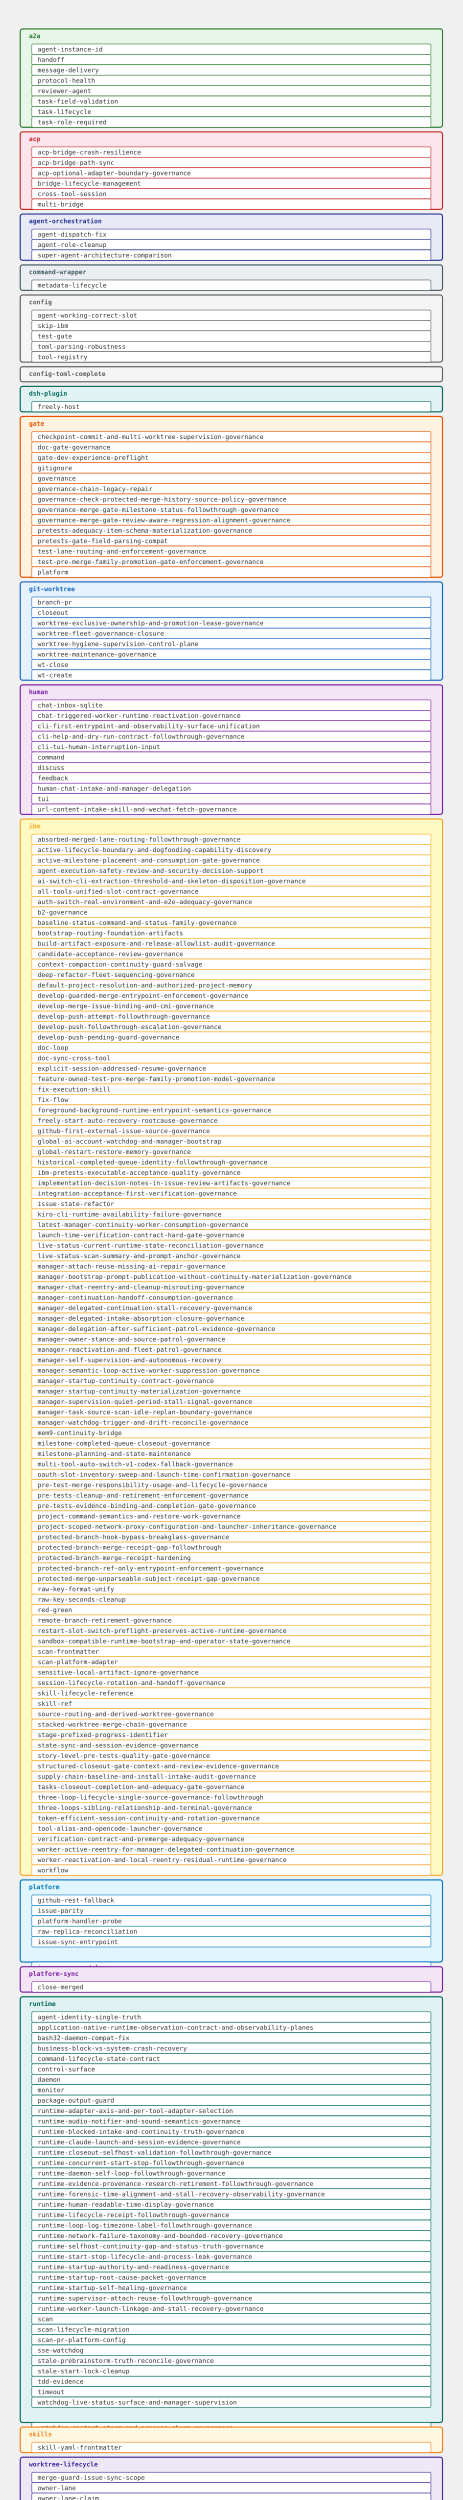
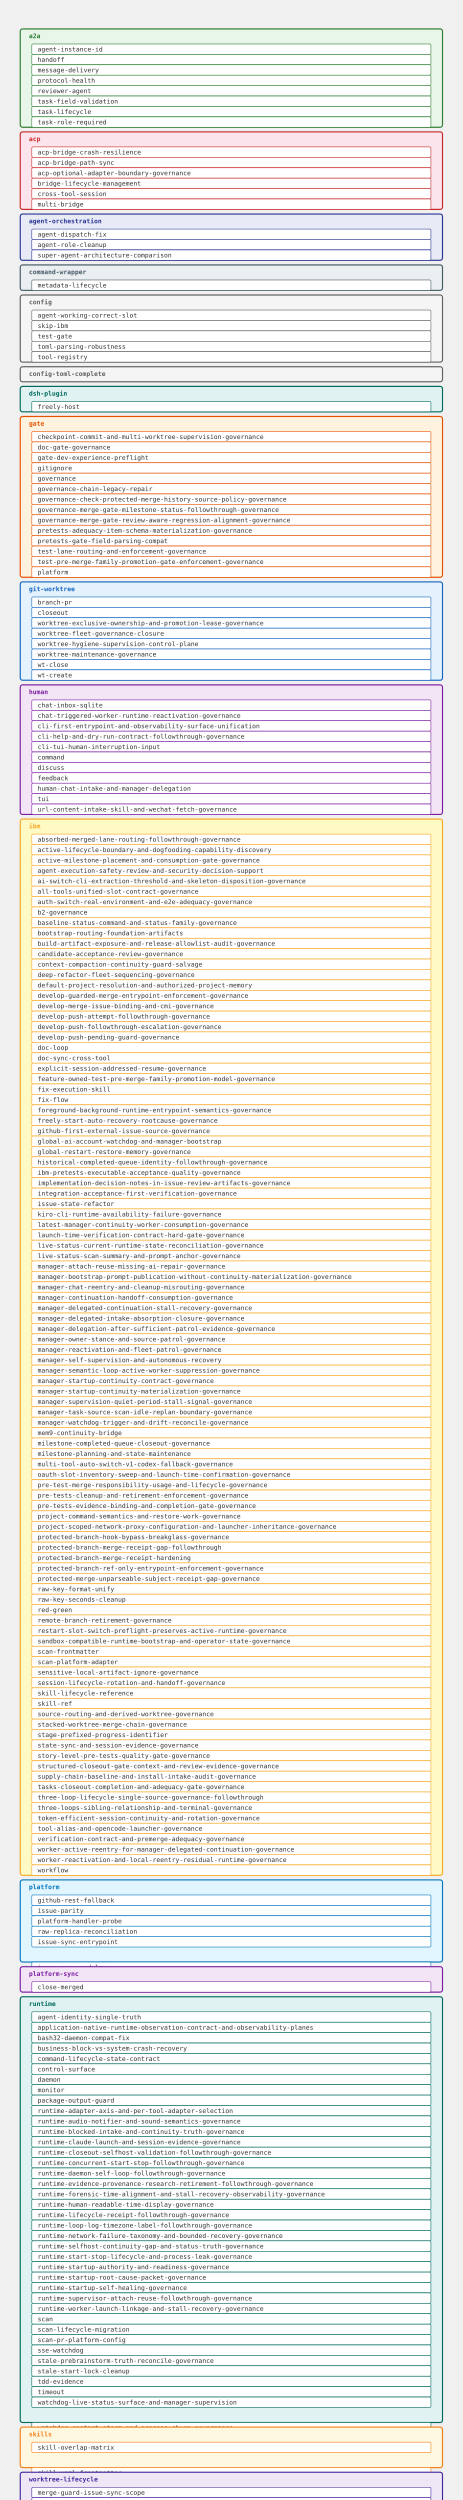
<svg xmlns="http://www.w3.org/2000/svg" viewBox="0 0 800 4322" width="800">
  <style>text { font-family: monospace; font-size: 11px; }</style>
  <rect id="epic-a2a" x="35" y="50" width="730" height="170" fill="#e8f5e9" stroke="#2e7d32" stroke-width="2" rx="4" />
  <text x="50" y="66" font-size="14" font-weight="bold" fill="#2e7d32">a2a</text>
  <rect id="story-agent-instance-id" x="55" y="76" width="690" height="18" fill="#fff" stroke="#2e7d32" stroke-width="1" rx="2" />
  <text x="65" y="89" fill="#333">agent-instance-id</text>
  <rect id="story-handoff" x="55" y="94" width="690" height="18" fill="#fff" stroke="#2e7d32" stroke-width="1" rx="2" />
  <text x="65" y="107" fill="#333">handoff</text>
  <rect id="story-message-delivery" x="55" y="112" width="690" height="18" fill="#fff" stroke="#2e7d32" stroke-width="1" rx="2" />
  <text x="65" y="125" fill="#333">message-delivery</text>
  <rect id="story-protocol-health" x="55" y="130" width="690" height="18" fill="#fff" stroke="#2e7d32" stroke-width="1" rx="2" />
  <text x="65" y="143" fill="#333">protocol-health</text>
  <rect id="story-reviewer-agent" x="55" y="148" width="690" height="18" fill="#fff" stroke="#2e7d32" stroke-width="1" rx="2" />
  <text x="65" y="161" fill="#333">reviewer-agent</text>
  <rect id="story-task-field-validation" x="55" y="166" width="690" height="18" fill="#fff" stroke="#2e7d32" stroke-width="1" rx="2" />
  <text x="65" y="179" fill="#333">task-field-validation</text>
  <rect id="story-task-lifecycle" x="55" y="184" width="690" height="18" fill="#fff" stroke="#2e7d32" stroke-width="1" rx="2" />
  <text x="65" y="197" fill="#333">task-lifecycle</text>
  <rect id="story-task-role-required" x="55" y="202" width="690" height="18" fill="#fff" stroke="#2e7d32" stroke-width="1" rx="2" />
  <text x="65" y="215" fill="#333">task-role-required</text>
  <rect id="epic-acp" x="35" y="228" width="730" height="134" fill="#fce4ec" stroke="#c62828" stroke-width="2" rx="4" />
  <text x="50" y="244" font-size="14" font-weight="bold" fill="#c62828">acp</text>
  <rect id="story-acp-bridge-crash-resilience" x="55" y="254" width="690" height="18" fill="#fff" stroke="#c62828" stroke-width="1" rx="2" />
  <text x="65" y="267" fill="#333">acp-bridge-crash-resilience</text>
  <rect id="story-acp-bridge-path-sync" x="55" y="272" width="690" height="18" fill="#fff" stroke="#c62828" stroke-width="1" rx="2" />
  <text x="65" y="285" fill="#333">acp-bridge-path-sync</text>
  <rect id="story-acp-optional-adapter-boundary-governance" x="55" y="290" width="690" height="18" fill="#fff" stroke="#c62828" stroke-width="1" rx="2" />
  <text x="65" y="303" fill="#333">acp-optional-adapter-boundary-governance</text>
  <rect id="story-bridge-lifecycle-management" x="55" y="308" width="690" height="18" fill="#fff" stroke="#c62828" stroke-width="1" rx="2" />
  <text x="65" y="321" fill="#333">bridge-lifecycle-management</text>
  <rect id="story-cross-tool-session" x="55" y="326" width="690" height="18" fill="#fff" stroke="#c62828" stroke-width="1" rx="2" />
  <text x="65" y="339" fill="#333">cross-tool-session</text>
  <rect id="story-multi-bridge" x="55" y="344" width="690" height="18" fill="#fff" stroke="#c62828" stroke-width="1" rx="2" />
  <text x="65" y="357" fill="#333">multi-bridge</text>
  <rect id="epic-agent-orchestration" x="35" y="370" width="730" height="80" fill="#e8eaf6" stroke="#283593" stroke-width="2" rx="4" />
  <text x="50" y="386" font-size="14" font-weight="bold" fill="#283593">agent-orchestration</text>
  <rect id="story-agent-dispatch-fix" x="55" y="396" width="690" height="18" fill="#fff" stroke="#283593" stroke-width="1" rx="2" />
  <text x="65" y="409" fill="#333">agent-dispatch-fix</text>
  <rect id="story-agent-role-cleanup" x="55" y="414" width="690" height="18" fill="#fff" stroke="#283593" stroke-width="1" rx="2" />
  <text x="65" y="427" fill="#333">agent-role-cleanup</text>
  <rect id="story-super-agent-architecture-comparison" x="55" y="432" width="690" height="18" fill="#fff" stroke="#283593" stroke-width="1" rx="2" />
  <text x="65" y="445" fill="#333">super-agent-architecture-comparison</text>
  <rect id="epic-command-wrapper" x="35" y="458" width="730" height="44" fill="#eceff1" stroke="#455a64" stroke-width="2" rx="4" />
  <text x="50" y="474" font-size="14" font-weight="bold" fill="#455a64">command-wrapper</text>
  <rect id="story-metadata-lifecycle" x="55" y="484" width="690" height="18" fill="#fff" stroke="#455a64" stroke-width="1" rx="2" />
  <text x="65" y="497" fill="#333">metadata-lifecycle</text>
  <rect id="epic-config" x="35" y="510" width="730" height="116" fill="#f5f5f5" stroke="#616161" stroke-width="2" rx="4" />
  <text x="50" y="526" font-size="14" font-weight="bold" fill="#616161">config</text>
  <rect id="story-agent-working-correct-slot" x="55" y="536" width="690" height="18" fill="#fff" stroke="#616161" stroke-width="1" rx="2" />
  <text x="65" y="549" fill="#333">agent-working-correct-slot</text>
  <rect id="story-skip-ibm" x="55" y="554" width="690" height="18" fill="#fff" stroke="#616161" stroke-width="1" rx="2" />
  <text x="65" y="567" fill="#333">skip-ibm</text>
  <rect id="story-test-gate" x="55" y="572" width="690" height="18" fill="#fff" stroke="#616161" stroke-width="1" rx="2" />
  <text x="65" y="585" fill="#333">test-gate</text>
  <rect id="story-toml-parsing-robustness" x="55" y="590" width="690" height="18" fill="#fff" stroke="#616161" stroke-width="1" rx="2" />
  <text x="65" y="603" fill="#333">toml-parsing-robustness</text>
  <rect id="story-tool-registry" x="55" y="608" width="690" height="18" fill="#fff" stroke="#616161" stroke-width="1" rx="2" />
  <text x="65" y="621" fill="#333">tool-registry</text>
  <rect id="epic-config-toml-complete" x="35" y="634" width="730" height="26" fill="#f5f5f5" stroke="#616161" stroke-width="2" rx="4" />
  <text x="50" y="650" font-size="14" font-weight="bold" fill="#616161">config-toml-complete</text>
  <rect id="epic-dsh-plugin" x="35" y="668" width="730" height="44" fill="#e0f2f1" stroke="#00695c" stroke-width="2" rx="4" />
  <text x="50" y="684" font-size="14" font-weight="bold" fill="#00695c">dsh-plugin</text>
  <rect id="story-freely-host" x="55" y="694" width="690" height="18" fill="#fff" stroke="#00695c" stroke-width="1" rx="2" />
  <text x="65" y="707" fill="#333">freely-host</text>
  <rect id="epic-gate" x="35" y="720" width="730" height="278" fill="#fff3e0" stroke="#e65100" stroke-width="2" rx="4" />
  <text x="50" y="736" font-size="14" font-weight="bold" fill="#e65100">gate</text>
  <rect id="story-checkpoint-commit-and-multi-worktree-supervision-governance" x="55" y="746" width="690" height="18" fill="#fff" stroke="#e65100" stroke-width="1" rx="2" />
  <text x="65" y="759" fill="#333">checkpoint-commit-and-multi-worktree-supervision-governance</text>
  <rect id="story-doc-gate-governance" x="55" y="764" width="690" height="18" fill="#fff" stroke="#e65100" stroke-width="1" rx="2" />
  <text x="65" y="777" fill="#333">doc-gate-governance</text>
  <rect id="story-gate-dev-experience-preflight" x="55" y="782" width="690" height="18" fill="#fff" stroke="#e65100" stroke-width="1" rx="2" />
  <text x="65" y="795" fill="#333">gate-dev-experience-preflight</text>
  <rect id="story-gitignore" x="55" y="800" width="690" height="18" fill="#fff" stroke="#e65100" stroke-width="1" rx="2" />
  <text x="65" y="813" fill="#333">gitignore</text>
  <rect id="story-governance" x="55" y="818" width="690" height="18" fill="#fff" stroke="#e65100" stroke-width="1" rx="2" />
  <text x="65" y="831" fill="#333">governance</text>
  <rect id="story-governance-chain-legacy-repair" x="55" y="836" width="690" height="18" fill="#fff" stroke="#e65100" stroke-width="1" rx="2" />
  <text x="65" y="849" fill="#333">governance-chain-legacy-repair</text>
  <rect id="story-governance-check-protected-merge-history-source-policy-governance" x="55" y="854" width="690" height="18" fill="#fff" stroke="#e65100" stroke-width="1" rx="2" />
  <text x="65" y="867" fill="#333">governance-check-protected-merge-history-source-policy-governance</text>
  <rect id="story-governance-merge-gate-milestone-status-followthrough-governance" x="55" y="872" width="690" height="18" fill="#fff" stroke="#e65100" stroke-width="1" rx="2" />
  <text x="65" y="885" fill="#333">governance-merge-gate-milestone-status-followthrough-governance</text>
  <rect id="story-governance-merge-gate-review-aware-regression-alignment-governance" x="55" y="890" width="690" height="18" fill="#fff" stroke="#e65100" stroke-width="1" rx="2" />
  <text x="65" y="903" fill="#333">governance-merge-gate-review-aware-regression-alignment-governance</text>
  <rect id="story-pretests-adequacy-item-schema-materialization-governance" x="55" y="908" width="690" height="18" fill="#fff" stroke="#e65100" stroke-width="1" rx="2" />
  <text x="65" y="921" fill="#333">pretests-adequacy-item-schema-materialization-governance</text>
  <rect id="story-pretests-gate-field-parsing-compat" x="55" y="926" width="690" height="18" fill="#fff" stroke="#e65100" stroke-width="1" rx="2" />
  <text x="65" y="939" fill="#333">pretests-gate-field-parsing-compat</text>
  <rect id="story-test-lane-routing-and-enforcement-governance" x="55" y="944" width="690" height="18" fill="#fff" stroke="#e65100" stroke-width="1" rx="2" />
  <text x="65" y="957" fill="#333">test-lane-routing-and-enforcement-governance</text>
  <rect id="story-test-pre-merge-family-promotion-gate-enforcement-governance" x="55" y="962" width="690" height="18" fill="#fff" stroke="#e65100" stroke-width="1" rx="2" />
  <text x="65" y="975" fill="#333">test-pre-merge-family-promotion-gate-enforcement-governance</text>
  <rect id="story-platform" x="55" y="980" width="690" height="18" fill="#fff" stroke="#e65100" stroke-width="1" rx="2" />
  <text x="65" y="993" fill="#333">platform</text>
  <rect id="epic-git-worktree" x="35" y="1006" width="730" height="170" fill="#e3f2fd" stroke="#1565c0" stroke-width="2" rx="4" />
  <text x="50" y="1022" font-size="14" font-weight="bold" fill="#1565c0">git-worktree</text>
  <rect id="story-branch-pr" x="55" y="1032" width="690" height="18" fill="#fff" stroke="#1565c0" stroke-width="1" rx="2" />
  <text x="65" y="1045" fill="#333">branch-pr</text>
  <rect id="story-closeout" x="55" y="1050" width="690" height="18" fill="#fff" stroke="#1565c0" stroke-width="1" rx="2" />
  <text x="65" y="1063" fill="#333">closeout</text>
  <rect id="story-worktree-exclusive-ownership-and-promotion-lease-governance" x="55" y="1068" width="690" height="18" fill="#fff" stroke="#1565c0" stroke-width="1" rx="2" />
  <text x="65" y="1081" fill="#333">worktree-exclusive-ownership-and-promotion-lease-governance</text>
  <rect id="story-worktree-fleet-governance-closure" x="55" y="1086" width="690" height="18" fill="#fff" stroke="#1565c0" stroke-width="1" rx="2" />
  <text x="65" y="1099" fill="#333">worktree-fleet-governance-closure</text>
  <rect id="story-worktree-hygiene-supervision-control-plane" x="55" y="1104" width="690" height="18" fill="#fff" stroke="#1565c0" stroke-width="1" rx="2" />
  <text x="65" y="1117" fill="#333">worktree-hygiene-supervision-control-plane</text>
  <rect id="story-worktree-maintenance-governance" x="55" y="1122" width="690" height="18" fill="#fff" stroke="#1565c0" stroke-width="1" rx="2" />
  <text x="65" y="1135" fill="#333">worktree-maintenance-governance</text>
  <rect id="story-wt-close" x="55" y="1140" width="690" height="18" fill="#fff" stroke="#1565c0" stroke-width="1" rx="2" />
  <text x="65" y="1153" fill="#333">wt-close</text>
  <rect id="story-wt-create" x="55" y="1158" width="690" height="18" fill="#fff" stroke="#1565c0" stroke-width="1" rx="2" />
  <text x="65" y="1171" fill="#333">wt-create</text>
  <rect id="epic-human" x="35" y="1184" width="730" height="224" fill="#f3e5f5" stroke="#7b1fa2" stroke-width="2" rx="4" />
  <text x="50" y="1200" font-size="14" font-weight="bold" fill="#7b1fa2">human</text>
  <rect id="story-chat-inbox-sqlite" x="55" y="1210" width="690" height="18" fill="#fff" stroke="#7b1fa2" stroke-width="1" rx="2" />
  <text x="65" y="1223" fill="#333">chat-inbox-sqlite</text>
  <rect id="story-chat-triggered-worker-runtime-reactivation-governance" x="55" y="1228" width="690" height="18" fill="#fff" stroke="#7b1fa2" stroke-width="1" rx="2" />
  <text x="65" y="1241" fill="#333">chat-triggered-worker-runtime-reactivation-governance</text>
  <rect id="story-cli-first-entrypoint-and-observability-surface-unification" x="55" y="1246" width="690" height="18" fill="#fff" stroke="#7b1fa2" stroke-width="1" rx="2" />
  <text x="65" y="1259" fill="#333">cli-first-entrypoint-and-observability-surface-unification</text>
  <rect id="story-cli-help-and-dry-run-contract-followthrough-governance" x="55" y="1264" width="690" height="18" fill="#fff" stroke="#7b1fa2" stroke-width="1" rx="2" />
  <text x="65" y="1277" fill="#333">cli-help-and-dry-run-contract-followthrough-governance</text>
  <rect id="story-cli-tui-human-interruption-input" x="55" y="1282" width="690" height="18" fill="#fff" stroke="#7b1fa2" stroke-width="1" rx="2" />
  <text x="65" y="1295" fill="#333">cli-tui-human-interruption-input</text>
  <rect id="story-command" x="55" y="1300" width="690" height="18" fill="#fff" stroke="#7b1fa2" stroke-width="1" rx="2" />
  <text x="65" y="1313" fill="#333">command</text>
  <rect id="story-discuss" x="55" y="1318" width="690" height="18" fill="#fff" stroke="#7b1fa2" stroke-width="1" rx="2" />
  <text x="65" y="1331" fill="#333">discuss</text>
  <rect id="story-feedback" x="55" y="1336" width="690" height="18" fill="#fff" stroke="#7b1fa2" stroke-width="1" rx="2" />
  <text x="65" y="1349" fill="#333">feedback</text>
  <rect id="story-human-chat-intake-and-manager-delegation" x="55" y="1354" width="690" height="18" fill="#fff" stroke="#7b1fa2" stroke-width="1" rx="2" />
  <text x="65" y="1367" fill="#333">human-chat-intake-and-manager-delegation</text>
  <rect id="story-tui" x="55" y="1372" width="690" height="18" fill="#fff" stroke="#7b1fa2" stroke-width="1" rx="2" />
  <text x="65" y="1385" fill="#333">tui</text>
  <rect id="story-url-content-intake-skill-and-wechat-fetch-governance" x="55" y="1390" width="690" height="18" fill="#fff" stroke="#7b1fa2" stroke-width="1" rx="2" />
  <text x="65" y="1403" fill="#333">url-content-intake-skill-and-wechat-fetch-governance</text>
  <rect id="epic-ibm" x="35" y="1416" width="730" height="1826" fill="#fff9c4" stroke="#f9a825" stroke-width="2" rx="4" />
  <text x="50" y="1432" font-size="14" font-weight="bold" fill="#f9a825">ibm</text>
  <rect id="story-absorbed-merged-lane-routing-followthrough-governance" x="55" y="1442" width="690" height="18" fill="#fff" stroke="#f9a825" stroke-width="1" rx="2" />
  <text x="65" y="1455" fill="#333">absorbed-merged-lane-routing-followthrough-governance</text>
  <rect id="story-active-lifecycle-boundary-and-dogfooding-capability-discovery" x="55" y="1460" width="690" height="18" fill="#fff" stroke="#f9a825" stroke-width="1" rx="2" />
  <text x="65" y="1473" fill="#333">active-lifecycle-boundary-and-dogfooding-capability-discovery</text>
  <rect id="story-active-milestone-placement-and-consumption-gate-governance" x="55" y="1478" width="690" height="18" fill="#fff" stroke="#f9a825" stroke-width="1" rx="2" />
  <text x="65" y="1491" fill="#333">active-milestone-placement-and-consumption-gate-governance</text>
  <rect id="story-agent-execution-safety-review-and-security-decision-support" x="55" y="1496" width="690" height="18" fill="#fff" stroke="#f9a825" stroke-width="1" rx="2" />
  <text x="65" y="1509" fill="#333">agent-execution-safety-review-and-security-decision-support</text>
  <rect id="story-ai-switch-cli-extraction-threshold-and-skeleton-disposition-governance" x="55" y="1514" width="690" height="18" fill="#fff" stroke="#f9a825" stroke-width="1" rx="2" />
  <text x="65" y="1527" fill="#333">ai-switch-cli-extraction-threshold-and-skeleton-disposition-governance</text>
  <rect id="story-all-tools-unified-slot-contract-governance" x="55" y="1532" width="690" height="18" fill="#fff" stroke="#f9a825" stroke-width="1" rx="2" />
  <text x="65" y="1545" fill="#333">all-tools-unified-slot-contract-governance</text>
  <rect id="story-auth-switch-real-environment-and-e2e-adequacy-governance" x="55" y="1550" width="690" height="18" fill="#fff" stroke="#f9a825" stroke-width="1" rx="2" />
  <text x="65" y="1563" fill="#333">auth-switch-real-environment-and-e2e-adequacy-governance</text>
  <rect id="story-b2-governance" x="55" y="1568" width="690" height="18" fill="#fff" stroke="#f9a825" stroke-width="1" rx="2" />
  <text x="65" y="1581" fill="#333">b2-governance</text>
  <rect id="story-baseline-status-command-and-status-family-governance" x="55" y="1586" width="690" height="18" fill="#fff" stroke="#f9a825" stroke-width="1" rx="2" />
  <text x="65" y="1599" fill="#333">baseline-status-command-and-status-family-governance</text>
  <rect id="story-bootstrap-routing-foundation-artifacts" x="55" y="1604" width="690" height="18" fill="#fff" stroke="#f9a825" stroke-width="1" rx="2" />
  <text x="65" y="1617" fill="#333">bootstrap-routing-foundation-artifacts</text>
  <rect id="story-build-artifact-exposure-and-release-allowlist-audit-governance" x="55" y="1622" width="690" height="18" fill="#fff" stroke="#f9a825" stroke-width="1" rx="2" />
  <text x="65" y="1635" fill="#333">build-artifact-exposure-and-release-allowlist-audit-governance</text>
  <rect id="story-candidate-acceptance-review-governance" x="55" y="1640" width="690" height="18" fill="#fff" stroke="#f9a825" stroke-width="1" rx="2" />
  <text x="65" y="1653" fill="#333">candidate-acceptance-review-governance</text>
  <rect id="story-context-compaction-continuity-guard-salvage" x="55" y="1658" width="690" height="18" fill="#fff" stroke="#f9a825" stroke-width="1" rx="2" />
  <text x="65" y="1671" fill="#333">context-compaction-continuity-guard-salvage</text>
  <rect id="story-deep-refactor-fleet-sequencing-governance" x="55" y="1676" width="690" height="18" fill="#fff" stroke="#f9a825" stroke-width="1" rx="2" />
  <text x="65" y="1689" fill="#333">deep-refactor-fleet-sequencing-governance</text>
  <rect id="story-default-project-resolution-and-authorized-project-memory" x="55" y="1694" width="690" height="18" fill="#fff" stroke="#f9a825" stroke-width="1" rx="2" />
  <text x="65" y="1707" fill="#333">default-project-resolution-and-authorized-project-memory</text>
  <rect id="story-develop-guarded-merge-entrypoint-enforcement-governance" x="55" y="1712" width="690" height="18" fill="#fff" stroke="#f9a825" stroke-width="1" rx="2" />
  <text x="65" y="1725" fill="#333">develop-guarded-merge-entrypoint-enforcement-governance</text>
  <rect id="story-develop-merge-issue-binding-and-cmi-governance" x="55" y="1730" width="690" height="18" fill="#fff" stroke="#f9a825" stroke-width="1" rx="2" />
  <text x="65" y="1743" fill="#333">develop-merge-issue-binding-and-cmi-governance</text>
  <rect id="story-develop-push-attempt-followthrough-governance" x="55" y="1748" width="690" height="18" fill="#fff" stroke="#f9a825" stroke-width="1" rx="2" />
  <text x="65" y="1761" fill="#333">develop-push-attempt-followthrough-governance</text>
  <rect id="story-develop-push-followthrough-escalation-governance" x="55" y="1766" width="690" height="18" fill="#fff" stroke="#f9a825" stroke-width="1" rx="2" />
  <text x="65" y="1779" fill="#333">develop-push-followthrough-escalation-governance</text>
  <rect id="story-develop-push-pending-guard-governance" x="55" y="1784" width="690" height="18" fill="#fff" stroke="#f9a825" stroke-width="1" rx="2" />
  <text x="65" y="1797" fill="#333">develop-push-pending-guard-governance</text>
  <rect id="story-doc-loop" x="55" y="1802" width="690" height="18" fill="#fff" stroke="#f9a825" stroke-width="1" rx="2" />
  <text x="65" y="1815" fill="#333">doc-loop</text>
  <rect id="story-doc-sync-cross-tool" x="55" y="1820" width="690" height="18" fill="#fff" stroke="#f9a825" stroke-width="1" rx="2" />
  <text x="65" y="1833" fill="#333">doc-sync-cross-tool</text>
  <rect id="story-explicit-session-addressed-resume-governance" x="55" y="1838" width="690" height="18" fill="#fff" stroke="#f9a825" stroke-width="1" rx="2" />
  <text x="65" y="1851" fill="#333">explicit-session-addressed-resume-governance</text>
  <rect id="story-feature-owned-test-pre-merge-family-promotion-model-governance" x="55" y="1856" width="690" height="18" fill="#fff" stroke="#f9a825" stroke-width="1" rx="2" />
  <text x="65" y="1869" fill="#333">feature-owned-test-pre-merge-family-promotion-model-governance</text>
  <rect id="story-fix-execution-skill" x="55" y="1874" width="690" height="18" fill="#fff" stroke="#f9a825" stroke-width="1" rx="2" />
  <text x="65" y="1887" fill="#333">fix-execution-skill</text>
  <rect id="story-fix-flow" x="55" y="1892" width="690" height="18" fill="#fff" stroke="#f9a825" stroke-width="1" rx="2" />
  <text x="65" y="1905" fill="#333">fix-flow</text>
  <rect id="story-foreground-background-runtime-entrypoint-semantics-governance" x="55" y="1910" width="690" height="18" fill="#fff" stroke="#f9a825" stroke-width="1" rx="2" />
  <text x="65" y="1923" fill="#333">foreground-background-runtime-entrypoint-semantics-governance</text>
  <rect id="story-freely-start-auto-recovery-rootcause-governance" x="55" y="1928" width="690" height="18" fill="#fff" stroke="#f9a825" stroke-width="1" rx="2" />
  <text x="65" y="1941" fill="#333">freely-start-auto-recovery-rootcause-governance</text>
  <rect id="story-github-first-external-issue-source-governance" x="55" y="1946" width="690" height="18" fill="#fff" stroke="#f9a825" stroke-width="1" rx="2" />
  <text x="65" y="1959" fill="#333">github-first-external-issue-source-governance</text>
  <rect id="story-global-ai-account-watchdog-and-manager-bootstrap" x="55" y="1964" width="690" height="18" fill="#fff" stroke="#f9a825" stroke-width="1" rx="2" />
  <text x="65" y="1977" fill="#333">global-ai-account-watchdog-and-manager-bootstrap</text>
  <rect id="story-global-restart-restore-memory-governance" x="55" y="1982" width="690" height="18" fill="#fff" stroke="#f9a825" stroke-width="1" rx="2" />
  <text x="65" y="1995" fill="#333">global-restart-restore-memory-governance</text>
  <rect id="story-historical-completed-queue-identity-followthrough-governance" x="55" y="2000" width="690" height="18" fill="#fff" stroke="#f9a825" stroke-width="1" rx="2" />
  <text x="65" y="2013" fill="#333">historical-completed-queue-identity-followthrough-governance</text>
  <rect id="story-ibm-pretests-executable-acceptance-quality-governance" x="55" y="2018" width="690" height="18" fill="#fff" stroke="#f9a825" stroke-width="1" rx="2" />
  <text x="65" y="2031" fill="#333">ibm-pretests-executable-acceptance-quality-governance</text>
  <rect id="story-implementation-decision-notes-in-issue-review-artifacts-governance" x="55" y="2036" width="690" height="18" fill="#fff" stroke="#f9a825" stroke-width="1" rx="2" />
  <text x="65" y="2049" fill="#333">implementation-decision-notes-in-issue-review-artifacts-governance</text>
  <rect id="story-integration-acceptance-first-verification-governance" x="55" y="2054" width="690" height="18" fill="#fff" stroke="#f9a825" stroke-width="1" rx="2" />
  <text x="65" y="2067" fill="#333">integration-acceptance-first-verification-governance</text>
  <rect id="story-issue-state-refactor" x="55" y="2072" width="690" height="18" fill="#fff" stroke="#f9a825" stroke-width="1" rx="2" />
  <text x="65" y="2085" fill="#333">issue-state-refactor</text>
  <rect id="story-kiro-cli-runtime-availability-failure-governance" x="55" y="2090" width="690" height="18" fill="#fff" stroke="#f9a825" stroke-width="1" rx="2" />
  <text x="65" y="2103" fill="#333">kiro-cli-runtime-availability-failure-governance</text>
  <rect id="story-latest-manager-continuity-worker-consumption-governance" x="55" y="2108" width="690" height="18" fill="#fff" stroke="#f9a825" stroke-width="1" rx="2" />
  <text x="65" y="2121" fill="#333">latest-manager-continuity-worker-consumption-governance</text>
  <rect id="story-launch-time-verification-contract-hard-gate-governance" x="55" y="2126" width="690" height="18" fill="#fff" stroke="#f9a825" stroke-width="1" rx="2" />
  <text x="65" y="2139" fill="#333">launch-time-verification-contract-hard-gate-governance</text>
  <rect id="story-live-status-current-runtime-state-reconciliation-governance" x="55" y="2144" width="690" height="18" fill="#fff" stroke="#f9a825" stroke-width="1" rx="2" />
  <text x="65" y="2157" fill="#333">live-status-current-runtime-state-reconciliation-governance</text>
  <rect id="story-live-status-scan-summary-and-prompt-anchor-governance" x="55" y="2162" width="690" height="18" fill="#fff" stroke="#f9a825" stroke-width="1" rx="2" />
  <text x="65" y="2175" fill="#333">live-status-scan-summary-and-prompt-anchor-governance</text>
  <rect id="story-manager-attach-reuse-missing-ai-repair-governance" x="55" y="2180" width="690" height="18" fill="#fff" stroke="#f9a825" stroke-width="1" rx="2" />
  <text x="65" y="2193" fill="#333">manager-attach-reuse-missing-ai-repair-governance</text>
  <rect id="story-manager-bootstrap-prompt-publication-without-continuity-materialization-governance" x="55" y="2198" width="690" height="18" fill="#fff" stroke="#f9a825" stroke-width="1" rx="2" />
  <text x="65" y="2211" fill="#333">manager-bootstrap-prompt-publication-without-continuity-materialization-governance</text>
  <rect id="story-manager-chat-reentry-and-cleanup-misrouting-governance" x="55" y="2216" width="690" height="18" fill="#fff" stroke="#f9a825" stroke-width="1" rx="2" />
  <text x="65" y="2229" fill="#333">manager-chat-reentry-and-cleanup-misrouting-governance</text>
  <rect id="story-manager-continuation-handoff-consumption-governance" x="55" y="2234" width="690" height="18" fill="#fff" stroke="#f9a825" stroke-width="1" rx="2" />
  <text x="65" y="2247" fill="#333">manager-continuation-handoff-consumption-governance</text>
  <rect id="story-manager-delegated-continuation-stall-recovery-governance" x="55" y="2252" width="690" height="18" fill="#fff" stroke="#f9a825" stroke-width="1" rx="2" />
  <text x="65" y="2265" fill="#333">manager-delegated-continuation-stall-recovery-governance</text>
  <rect id="story-manager-delegated-intake-absorption-closure-governance" x="55" y="2270" width="690" height="18" fill="#fff" stroke="#f9a825" stroke-width="1" rx="2" />
  <text x="65" y="2283" fill="#333">manager-delegated-intake-absorption-closure-governance</text>
  <rect id="story-manager-delegation-after-sufficient-patrol-evidence-governance" x="55" y="2288" width="690" height="18" fill="#fff" stroke="#f9a825" stroke-width="1" rx="2" />
  <text x="65" y="2301" fill="#333">manager-delegation-after-sufficient-patrol-evidence-governance</text>
  <rect id="story-manager-owner-stance-and-source-patrol-governance" x="55" y="2306" width="690" height="18" fill="#fff" stroke="#f9a825" stroke-width="1" rx="2" />
  <text x="65" y="2319" fill="#333">manager-owner-stance-and-source-patrol-governance</text>
  <rect id="story-manager-reactivation-and-fleet-patrol-governance" x="55" y="2324" width="690" height="18" fill="#fff" stroke="#f9a825" stroke-width="1" rx="2" />
  <text x="65" y="2337" fill="#333">manager-reactivation-and-fleet-patrol-governance</text>
  <rect id="story-manager-self-supervision-and-autonomous-recovery" x="55" y="2342" width="690" height="18" fill="#fff" stroke="#f9a825" stroke-width="1" rx="2" />
  <text x="65" y="2355" fill="#333">manager-self-supervision-and-autonomous-recovery</text>
  <rect id="story-manager-semantic-loop-active-worker-suppression-governance" x="55" y="2360" width="690" height="18" fill="#fff" stroke="#f9a825" stroke-width="1" rx="2" />
  <text x="65" y="2373" fill="#333">manager-semantic-loop-active-worker-suppression-governance</text>
  <rect id="story-manager-startup-continuity-contract-governance" x="55" y="2378" width="690" height="18" fill="#fff" stroke="#f9a825" stroke-width="1" rx="2" />
  <text x="65" y="2391" fill="#333">manager-startup-continuity-contract-governance</text>
  <rect id="story-manager-startup-continuity-materialization-governance" x="55" y="2396" width="690" height="18" fill="#fff" stroke="#f9a825" stroke-width="1" rx="2" />
  <text x="65" y="2409" fill="#333">manager-startup-continuity-materialization-governance</text>
  <rect id="story-manager-supervision-quiet-period-stall-signal-governance" x="55" y="2414" width="690" height="18" fill="#fff" stroke="#f9a825" stroke-width="1" rx="2" />
  <text x="65" y="2427" fill="#333">manager-supervision-quiet-period-stall-signal-governance</text>
  <rect id="story-manager-task-source-scan-idle-replan-boundary-governance" x="55" y="2432" width="690" height="18" fill="#fff" stroke="#f9a825" stroke-width="1" rx="2" />
  <text x="65" y="2445" fill="#333">manager-task-source-scan-idle-replan-boundary-governance</text>
  <rect id="story-manager-watchdog-trigger-and-drift-reconcile-governance" x="55" y="2450" width="690" height="18" fill="#fff" stroke="#f9a825" stroke-width="1" rx="2" />
  <text x="65" y="2463" fill="#333">manager-watchdog-trigger-and-drift-reconcile-governance</text>
  <rect id="story-mem9-continuity-bridge" x="55" y="2468" width="690" height="18" fill="#fff" stroke="#f9a825" stroke-width="1" rx="2" />
  <text x="65" y="2481" fill="#333">mem9-continuity-bridge</text>
  <rect id="story-milestone-completed-queue-closeout-governance" x="55" y="2486" width="690" height="18" fill="#fff" stroke="#f9a825" stroke-width="1" rx="2" />
  <text x="65" y="2499" fill="#333">milestone-completed-queue-closeout-governance</text>
  <rect id="story-milestone-planning-and-state-maintenance" x="55" y="2504" width="690" height="18" fill="#fff" stroke="#f9a825" stroke-width="1" rx="2" />
  <text x="65" y="2517" fill="#333">milestone-planning-and-state-maintenance</text>
  <rect id="story-multi-tool-auto-switch-v1-codex-fallback-governance" x="55" y="2522" width="690" height="18" fill="#fff" stroke="#f9a825" stroke-width="1" rx="2" />
  <text x="65" y="2535" fill="#333">multi-tool-auto-switch-v1-codex-fallback-governance</text>
  <rect id="story-oauth-slot-inventory-sweep-and-launch-time-confirmation-governance" x="55" y="2540" width="690" height="18" fill="#fff" stroke="#f9a825" stroke-width="1" rx="2" />
  <text x="65" y="2553" fill="#333">oauth-slot-inventory-sweep-and-launch-time-confirmation-governance</text>
  <rect id="story-pre-test-merge-responsibility-usage-and-lifecycle-governance" x="55" y="2558" width="690" height="18" fill="#fff" stroke="#f9a825" stroke-width="1" rx="2" />
  <text x="65" y="2571" fill="#333">pre-test-merge-responsibility-usage-and-lifecycle-governance</text>
  <rect id="story-pre-tests-cleanup-and-retirement-enforcement-governance" x="55" y="2576" width="690" height="18" fill="#fff" stroke="#f9a825" stroke-width="1" rx="2" />
  <text x="65" y="2589" fill="#333">pre-tests-cleanup-and-retirement-enforcement-governance</text>
  <rect id="story-pre-tests-evidence-binding-and-completion-gate-governance" x="55" y="2594" width="690" height="18" fill="#fff" stroke="#f9a825" stroke-width="1" rx="2" />
  <text x="65" y="2607" fill="#333">pre-tests-evidence-binding-and-completion-gate-governance</text>
  <rect id="story-project-command-semantics-and-restore-work-governance" x="55" y="2612" width="690" height="18" fill="#fff" stroke="#f9a825" stroke-width="1" rx="2" />
  <text x="65" y="2625" fill="#333">project-command-semantics-and-restore-work-governance</text>
  <rect id="story-project-scoped-network-proxy-configuration-and-launcher-inheritance-governance" x="55" y="2630" width="690" height="18" fill="#fff" stroke="#f9a825" stroke-width="1" rx="2" />
  <text x="65" y="2643" fill="#333">project-scoped-network-proxy-configuration-and-launcher-inheritance-governance</text>
  <rect id="story-protected-branch-hook-bypass-breakglass-governance" x="55" y="2648" width="690" height="18" fill="#fff" stroke="#f9a825" stroke-width="1" rx="2" />
  <text x="65" y="2661" fill="#333">protected-branch-hook-bypass-breakglass-governance</text>
  <rect id="story-protected-branch-merge-receipt-gap-followthrough" x="55" y="2666" width="690" height="18" fill="#fff" stroke="#f9a825" stroke-width="1" rx="2" />
  <text x="65" y="2679" fill="#333">protected-branch-merge-receipt-gap-followthrough</text>
  <rect id="story-protected-branch-merge-receipt-hardening" x="55" y="2684" width="690" height="18" fill="#fff" stroke="#f9a825" stroke-width="1" rx="2" />
  <text x="65" y="2697" fill="#333">protected-branch-merge-receipt-hardening</text>
  <rect id="story-protected-branch-ref-only-entrypoint-enforcement-governance" x="55" y="2702" width="690" height="18" fill="#fff" stroke="#f9a825" stroke-width="1" rx="2" />
  <text x="65" y="2715" fill="#333">protected-branch-ref-only-entrypoint-enforcement-governance</text>
  <rect id="story-protected-merge-unparseable-subject-receipt-gap-governance" x="55" y="2720" width="690" height="18" fill="#fff" stroke="#f9a825" stroke-width="1" rx="2" />
  <text x="65" y="2733" fill="#333">protected-merge-unparseable-subject-receipt-gap-governance</text>
  <rect id="story-raw-key-format-unify" x="55" y="2738" width="690" height="18" fill="#fff" stroke="#f9a825" stroke-width="1" rx="2" />
  <text x="65" y="2751" fill="#333">raw-key-format-unify</text>
  <rect id="story-raw-key-seconds-cleanup" x="55" y="2756" width="690" height="18" fill="#fff" stroke="#f9a825" stroke-width="1" rx="2" />
  <text x="65" y="2769" fill="#333">raw-key-seconds-cleanup</text>
  <rect id="story-red-green" x="55" y="2774" width="690" height="18" fill="#fff" stroke="#f9a825" stroke-width="1" rx="2" />
  <text x="65" y="2787" fill="#333">red-green</text>
  <rect id="story-remote-branch-retirement-governance" x="55" y="2792" width="690" height="18" fill="#fff" stroke="#f9a825" stroke-width="1" rx="2" />
  <text x="65" y="2805" fill="#333">remote-branch-retirement-governance</text>
  <rect id="story-restart-slot-switch-preflight-preserves-active-runtime-governance" x="55" y="2810" width="690" height="18" fill="#fff" stroke="#f9a825" stroke-width="1" rx="2" />
  <text x="65" y="2823" fill="#333">restart-slot-switch-preflight-preserves-active-runtime-governance</text>
  <rect id="story-sandbox-compatible-runtime-bootstrap-and-operator-state-governance" x="55" y="2828" width="690" height="18" fill="#fff" stroke="#f9a825" stroke-width="1" rx="2" />
  <text x="65" y="2841" fill="#333">sandbox-compatible-runtime-bootstrap-and-operator-state-governance</text>
  <rect id="story-scan-frontmatter" x="55" y="2846" width="690" height="18" fill="#fff" stroke="#f9a825" stroke-width="1" rx="2" />
  <text x="65" y="2859" fill="#333">scan-frontmatter</text>
  <rect id="story-scan-platform-adapter" x="55" y="2864" width="690" height="18" fill="#fff" stroke="#f9a825" stroke-width="1" rx="2" />
  <text x="65" y="2877" fill="#333">scan-platform-adapter</text>
  <rect id="story-sensitive-local-artifact-ignore-governance" x="55" y="2882" width="690" height="18" fill="#fff" stroke="#f9a825" stroke-width="1" rx="2" />
  <text x="65" y="2895" fill="#333">sensitive-local-artifact-ignore-governance</text>
  <rect id="story-session-lifecycle-rotation-and-handoff-governance" x="55" y="2900" width="690" height="18" fill="#fff" stroke="#f9a825" stroke-width="1" rx="2" />
  <text x="65" y="2913" fill="#333">session-lifecycle-rotation-and-handoff-governance</text>
  <rect id="story-skill-lifecycle-reference" x="55" y="2918" width="690" height="18" fill="#fff" stroke="#f9a825" stroke-width="1" rx="2" />
  <text x="65" y="2931" fill="#333">skill-lifecycle-reference</text>
  <rect id="story-skill-ref" x="55" y="2936" width="690" height="18" fill="#fff" stroke="#f9a825" stroke-width="1" rx="2" />
  <text x="65" y="2949" fill="#333">skill-ref</text>
  <rect id="story-source-routing-and-derived-worktree-governance" x="55" y="2954" width="690" height="18" fill="#fff" stroke="#f9a825" stroke-width="1" rx="2" />
  <text x="65" y="2967" fill="#333">source-routing-and-derived-worktree-governance</text>
  <rect id="story-stacked-worktree-merge-chain-governance" x="55" y="2972" width="690" height="18" fill="#fff" stroke="#f9a825" stroke-width="1" rx="2" />
  <text x="65" y="2985" fill="#333">stacked-worktree-merge-chain-governance</text>
  <rect id="story-stage-prefixed-progress-identifier" x="55" y="2990" width="690" height="18" fill="#fff" stroke="#f9a825" stroke-width="1" rx="2" />
  <text x="65" y="3003" fill="#333">stage-prefixed-progress-identifier</text>
  <rect id="story-state-sync-and-session-evidence-governance" x="55" y="3008" width="690" height="18" fill="#fff" stroke="#f9a825" stroke-width="1" rx="2" />
  <text x="65" y="3021" fill="#333">state-sync-and-session-evidence-governance</text>
  <rect id="story-story-level-pre-tests-quality-gate-governance" x="55" y="3026" width="690" height="18" fill="#fff" stroke="#f9a825" stroke-width="1" rx="2" />
  <text x="65" y="3039" fill="#333">story-level-pre-tests-quality-gate-governance</text>
  <rect id="story-structured-closeout-gate-context-and-review-evidence-governance" x="55" y="3044" width="690" height="18" fill="#fff" stroke="#f9a825" stroke-width="1" rx="2" />
  <text x="65" y="3057" fill="#333">structured-closeout-gate-context-and-review-evidence-governance</text>
  <rect id="story-supply-chain-baseline-and-install-intake-audit-governance" x="55" y="3062" width="690" height="18" fill="#fff" stroke="#f9a825" stroke-width="1" rx="2" />
  <text x="65" y="3075" fill="#333">supply-chain-baseline-and-install-intake-audit-governance</text>
  <rect id="story-tasks-closeout-completion-and-adequacy-gate-governance" x="55" y="3080" width="690" height="18" fill="#fff" stroke="#f9a825" stroke-width="1" rx="2" />
  <text x="65" y="3093" fill="#333">tasks-closeout-completion-and-adequacy-gate-governance</text>
  <rect id="story-three-loop-lifecycle-single-source-governance-followthrough" x="55" y="3098" width="690" height="18" fill="#fff" stroke="#f9a825" stroke-width="1" rx="2" />
  <text x="65" y="3111" fill="#333">three-loop-lifecycle-single-source-governance-followthrough</text>
  <rect id="story-three-loops-sibling-relationship-and-terminal-governance" x="55" y="3116" width="690" height="18" fill="#fff" stroke="#f9a825" stroke-width="1" rx="2" />
  <text x="65" y="3129" fill="#333">three-loops-sibling-relationship-and-terminal-governance</text>
  <rect id="story-token-efficient-session-continuity-and-rotation-governance" x="55" y="3134" width="690" height="18" fill="#fff" stroke="#f9a825" stroke-width="1" rx="2" />
  <text x="65" y="3147" fill="#333">token-efficient-session-continuity-and-rotation-governance</text>
  <rect id="story-tool-alias-and-opencode-launcher-governance" x="55" y="3152" width="690" height="18" fill="#fff" stroke="#f9a825" stroke-width="1" rx="2" />
  <text x="65" y="3165" fill="#333">tool-alias-and-opencode-launcher-governance</text>
  <rect id="story-verification-contract-and-premerge-adequacy-governance" x="55" y="3170" width="690" height="18" fill="#fff" stroke="#f9a825" stroke-width="1" rx="2" />
  <text x="65" y="3183" fill="#333">verification-contract-and-premerge-adequacy-governance</text>
  <rect id="story-worker-active-reentry-for-manager-delegated-continuation-governance" x="55" y="3188" width="690" height="18" fill="#fff" stroke="#f9a825" stroke-width="1" rx="2" />
  <text x="65" y="3201" fill="#333">worker-active-reentry-for-manager-delegated-continuation-governance</text>
  <rect id="story-worker-reactivation-and-local-reentry-residual-runtime-governance" x="55" y="3206" width="690" height="18" fill="#fff" stroke="#f9a825" stroke-width="1" rx="2" />
  <text x="65" y="3219" fill="#333">worker-reactivation-and-local-reentry-residual-runtime-governance</text>
  <rect id="story-workflow" x="55" y="3224" width="690" height="18" fill="#fff" stroke="#f9a825" stroke-width="1" rx="2" />
  <text x="65" y="3237" fill="#333">workflow</text>
  <rect id="epic-platform" x="35" y="3250" width="730" height="142" fill="#e1f5fe" stroke="#0277bd" stroke-width="2" rx="4" />
  <text x="50" y="3266" font-size="14" font-weight="bold" fill="#0277bd">platform</text>
  <rect id="story-github-rest-fallback" x="55" y="3276" width="690" height="18" fill="#fff" stroke="#0277bd" stroke-width="1" rx="2" />
  <text x="65" y="3289" fill="#333">github-rest-fallback</text>
  <rect id="story-issue-parity" x="55" y="3294" width="690" height="18" fill="#fff" stroke="#0277bd" stroke-width="1" rx="2" />
  <text x="65" y="3307" fill="#333">issue-parity</text>
  <rect id="story-platform-handler-probe" x="55" y="3312" width="690" height="18" fill="#fff" stroke="#0277bd" stroke-width="1" rx="2" />
  <text x="65" y="3325" fill="#333">platform-handler-probe</text>
  <rect id="story-raw-replica-reconciliation" x="55" y="3330" width="690" height="18" fill="#fff" stroke="#0277bd" stroke-width="1" rx="2" />
  <text x="65" y="3343" fill="#333">raw-replica-reconciliation</text>
  <rect id="story-issue-sync-entrypoint" x="55" y="3348" width="690" height="18" fill="#fff" stroke="#0277bd" stroke-width="1" rx="2" />
  <text x="65" y="3361" fill="#333">issue-sync-entrypoint</text>
  <rect id="story-issue-sync-modules" x="55" y="3392" width="690" height="18" fill="#fff" stroke="#0277bd" stroke-width="1" rx="2" />
  <text x="65" y="3405" fill="#333">issue-sync-modules</text>
  <rect id="epic-platform-sync" x="35" y="3400" width="730" height="44" fill="#f3e5f5" stroke="#7b1fa2" stroke-width="2" rx="4" />
  <text x="50" y="3416" font-size="14" font-weight="bold" fill="#7b1fa2">platform-sync</text>
  <rect id="story-close-merged" x="55" y="3426" width="690" height="18" fill="#fff" stroke="#7b1fa2" stroke-width="1" rx="2" />
  <text x="65" y="3439" fill="#333">close-merged</text>
  <rect id="epic-runtime" x="35" y="3452" width="730" height="736" fill="#e0f2f1" stroke="#00695c" stroke-width="2" rx="4" />
  <text x="50" y="3468" font-size="14" font-weight="bold" fill="#00695c">runtime</text>
  <rect id="story-agent-identity-single-truth" x="55" y="3478" width="690" height="18" fill="#fff" stroke="#00695c" stroke-width="1" rx="2" />
  <text x="65" y="3491" fill="#333">agent-identity-single-truth</text>
  <rect id="story-application-native-runtime-observation-contract-and-observability-planes" x="55" y="3496" width="690" height="18" fill="#fff" stroke="#00695c" stroke-width="1" rx="2" />
  <text x="65" y="3509" fill="#333">application-native-runtime-observation-contract-and-observability-planes</text>
  <rect id="story-bash32-daemon-compat-fix" x="55" y="3514" width="690" height="18" fill="#fff" stroke="#00695c" stroke-width="1" rx="2" />
  <text x="65" y="3527" fill="#333">bash32-daemon-compat-fix</text>
  <rect id="story-business-block-vs-system-crash-recovery" x="55" y="3532" width="690" height="18" fill="#fff" stroke="#00695c" stroke-width="1" rx="2" />
  <text x="65" y="3545" fill="#333">business-block-vs-system-crash-recovery</text>
  <rect id="story-command-lifecycle-state-contract" x="55" y="3550" width="690" height="18" fill="#fff" stroke="#00695c" stroke-width="1" rx="2" />
  <text x="65" y="3563" fill="#333">command-lifecycle-state-contract</text>
  <rect id="story-control-surface" x="55" y="3568" width="690" height="18" fill="#fff" stroke="#00695c" stroke-width="1" rx="2" />
  <text x="65" y="3581" fill="#333">control-surface</text>
  <rect id="story-daemon" x="55" y="3586" width="690" height="18" fill="#fff" stroke="#00695c" stroke-width="1" rx="2" />
  <text x="65" y="3599" fill="#333">daemon</text>
  <rect id="story-monitor" x="55" y="3604" width="690" height="18" fill="#fff" stroke="#00695c" stroke-width="1" rx="2" />
  <text x="65" y="3617" fill="#333">monitor</text>
  <rect id="story-package-output-guard" x="55" y="3622" width="690" height="18" fill="#fff" stroke="#00695c" stroke-width="1" rx="2" />
  <text x="65" y="3635" fill="#333">package-output-guard</text>
  <rect id="story-runtime-adapter-axis-and-per-tool-adapter-selection" x="55" y="3640" width="690" height="18" fill="#fff" stroke="#00695c" stroke-width="1" rx="2" />
  <text x="65" y="3653" fill="#333">runtime-adapter-axis-and-per-tool-adapter-selection</text>
  <rect id="story-runtime-audio-notifier-and-sound-semantics-governance" x="55" y="3658" width="690" height="18" fill="#fff" stroke="#00695c" stroke-width="1" rx="2" />
  <text x="65" y="3671" fill="#333">runtime-audio-notifier-and-sound-semantics-governance</text>
  <rect id="story-runtime-blocked-intake-and-continuity-truth-governance" x="55" y="3676" width="690" height="18" fill="#fff" stroke="#00695c" stroke-width="1" rx="2" />
  <text x="65" y="3689" fill="#333">runtime-blocked-intake-and-continuity-truth-governance</text>
  <rect id="story-runtime-claude-launch-and-session-evidence-governance" x="55" y="3694" width="690" height="18" fill="#fff" stroke="#00695c" stroke-width="1" rx="2" />
  <text x="65" y="3707" fill="#333">runtime-claude-launch-and-session-evidence-governance</text>
  <rect id="story-runtime-closeout-selfhost-validation-followthrough-governance" x="55" y="3712" width="690" height="18" fill="#fff" stroke="#00695c" stroke-width="1" rx="2" />
  <text x="65" y="3725" fill="#333">runtime-closeout-selfhost-validation-followthrough-governance</text>
  <rect id="story-runtime-concurrent-start-stop-followthrough-governance" x="55" y="3730" width="690" height="18" fill="#fff" stroke="#00695c" stroke-width="1" rx="2" />
  <text x="65" y="3743" fill="#333">runtime-concurrent-start-stop-followthrough-governance</text>
  <rect id="story-runtime-daemon-self-loop-followthrough-governance" x="55" y="3748" width="690" height="18" fill="#fff" stroke="#00695c" stroke-width="1" rx="2" />
  <text x="65" y="3761" fill="#333">runtime-daemon-self-loop-followthrough-governance</text>
  <rect id="story-runtime-evidence-provenance-research-retirement-followthrough-governance" x="55" y="3766" width="690" height="18" fill="#fff" stroke="#00695c" stroke-width="1" rx="2" />
  <text x="65" y="3779" fill="#333">runtime-evidence-provenance-research-retirement-followthrough-governance</text>
  <rect id="story-runtime-forensic-time-alignment-and-stall-recovery-observability-governance" x="55" y="3784" width="690" height="18" fill="#fff" stroke="#00695c" stroke-width="1" rx="2" />
  <text x="65" y="3797" fill="#333">runtime-forensic-time-alignment-and-stall-recovery-observability-governance</text>
  <rect id="story-runtime-human-readable-time-display-governance" x="55" y="3802" width="690" height="18" fill="#fff" stroke="#00695c" stroke-width="1" rx="2" />
  <text x="65" y="3815" fill="#333">runtime-human-readable-time-display-governance</text>
  <rect id="story-runtime-lifecycle-receipt-followthrough-governance" x="55" y="3820" width="690" height="18" fill="#fff" stroke="#00695c" stroke-width="1" rx="2" />
  <text x="65" y="3833" fill="#333">runtime-lifecycle-receipt-followthrough-governance</text>
  <rect id="story-runtime-loop-log-timezone-label-followthrough-governance" x="55" y="3838" width="690" height="18" fill="#fff" stroke="#00695c" stroke-width="1" rx="2" />
  <text x="65" y="3851" fill="#333">runtime-loop-log-timezone-label-followthrough-governance</text>
  <rect id="story-runtime-network-failure-taxonomy-and-bounded-recovery-governance" x="55" y="3856" width="690" height="18" fill="#fff" stroke="#00695c" stroke-width="1" rx="2" />
  <text x="65" y="3869" fill="#333">runtime-network-failure-taxonomy-and-bounded-recovery-governance</text>
  <rect id="story-runtime-selfhost-continuity-gap-and-status-truth-governance" x="55" y="3874" width="690" height="18" fill="#fff" stroke="#00695c" stroke-width="1" rx="2" />
  <text x="65" y="3887" fill="#333">runtime-selfhost-continuity-gap-and-status-truth-governance</text>
  <rect id="story-runtime-start-stop-lifecycle-and-process-leak-governance" x="55" y="3892" width="690" height="18" fill="#fff" stroke="#00695c" stroke-width="1" rx="2" />
  <text x="65" y="3905" fill="#333">runtime-start-stop-lifecycle-and-process-leak-governance</text>
  <rect id="story-runtime-startup-authority-and-readiness-governance" x="55" y="3910" width="690" height="18" fill="#fff" stroke="#00695c" stroke-width="1" rx="2" />
  <text x="65" y="3923" fill="#333">runtime-startup-authority-and-readiness-governance</text>
  <rect id="story-runtime-startup-root-cause-packet-governance" x="55" y="3928" width="690" height="18" fill="#fff" stroke="#00695c" stroke-width="1" rx="2" />
  <text x="65" y="3941" fill="#333">runtime-startup-root-cause-packet-governance</text>
  <rect id="story-runtime-startup-self-healing-governance" x="55" y="3946" width="690" height="18" fill="#fff" stroke="#00695c" stroke-width="1" rx="2" />
  <text x="65" y="3959" fill="#333">runtime-startup-self-healing-governance</text>
  <rect id="story-runtime-supervisor-attach-reuse-followthrough-governance" x="55" y="3964" width="690" height="18" fill="#fff" stroke="#00695c" stroke-width="1" rx="2" />
  <text x="65" y="3977" fill="#333">runtime-supervisor-attach-reuse-followthrough-governance</text>
  <rect id="story-runtime-worker-launch-linkage-and-stall-recovery-governance" x="55" y="3982" width="690" height="18" fill="#fff" stroke="#00695c" stroke-width="1" rx="2" />
  <text x="65" y="3995" fill="#333">runtime-worker-launch-linkage-and-stall-recovery-governance</text>
  <rect id="story-scan" x="55" y="4000" width="690" height="18" fill="#fff" stroke="#00695c" stroke-width="1" rx="2" />
  <text x="65" y="4013" fill="#333">scan</text>
  <rect id="story-scan-lifecycle-migration" x="55" y="4018" width="690" height="18" fill="#fff" stroke="#00695c" stroke-width="1" rx="2" />
  <text x="65" y="4031" fill="#333">scan-lifecycle-migration</text>
  <rect id="story-scan-pr-platform-config" x="55" y="4036" width="690" height="18" fill="#fff" stroke="#00695c" stroke-width="1" rx="2" />
  <text x="65" y="4049" fill="#333">scan-pr-platform-config</text>
  <rect id="story-sse-watchdog" x="55" y="4054" width="690" height="18" fill="#fff" stroke="#00695c" stroke-width="1" rx="2" />
  <text x="65" y="4067" fill="#333">sse-watchdog</text>
  <rect id="story-stale-prebrainstorm-truth-reconcile-governance" x="55" y="4072" width="690" height="18" fill="#fff" stroke="#00695c" stroke-width="1" rx="2" />
  <text x="65" y="4085" fill="#333">stale-prebrainstorm-truth-reconcile-governance</text>
  <rect id="story-stale-start-lock-cleanup" x="55" y="4090" width="690" height="18" fill="#fff" stroke="#00695c" stroke-width="1" rx="2" />
  <text x="65" y="4103" fill="#333">stale-start-lock-cleanup</text>
  <rect id="story-tdd-evidence" x="55" y="4108" width="690" height="18" fill="#fff" stroke="#00695c" stroke-width="1" rx="2" />
  <text x="65" y="4121" fill="#333">tdd-evidence</text>
  <rect id="story-timeout" x="55" y="4126" width="690" height="18" fill="#fff" stroke="#00695c" stroke-width="1" rx="2" />
  <text x="65" y="4139" fill="#333">timeout</text>
  <rect id="story-watchdog-live-status-surface-and-manager-supervision" x="55" y="4144" width="690" height="18" fill="#fff" stroke="#00695c" stroke-width="1" rx="2" />
  <text x="65" y="4157" fill="#333">watchdog-live-status-surface-and-manager-supervision</text>
  <rect id="story-watchdog-restart-storm-and-process-churn-governance" x="55" y="4188" width="690" height="18" fill="#fff" stroke="#00695c" stroke-width="1" rx="2" />
  <text x="65" y="4201" fill="#333">watchdog-restart-storm-and-process-churn-governance</text>
-   <rect id="epic-skills" x="35" y="4196" width="730" height="44" fill="#fff8e1" stroke="#f57f17" stroke-width="2" rx="4" />
+   <rect id="epic-skills" x="35" y="4196" width="730" height="70" fill="#fff8e1" stroke="#f57f17" stroke-width="2" rx="4" />
  <text x="50" y="4212" font-size="14" font-weight="bold" fill="#f57f17">skills</text>
-   <rect id="story-skill-yaml-frontmatter" x="55" y="4222" width="690" height="18" fill="#fff" stroke="#f57f17" stroke-width="1" rx="2" />
-   <text x="65" y="4235" fill="#333">skill-yaml-frontmatter</text>
-   <rect id="epic-worktree-lifecycle" x="35" y="4248" width="730" height="116" fill="#ede7f6" stroke="#4527a0" stroke-width="2" rx="4" />
-   <text x="50" y="4264" font-size="14" font-weight="bold" fill="#4527a0">worktree-lifecycle</text>
-   <rect id="story-merge-guard-issue-sync-scope" x="55" y="4274" width="690" height="18" fill="#fff" stroke="#4527a0" stroke-width="1" rx="2" />
-   <text x="65" y="4287" fill="#333">merge-guard-issue-sync-scope</text>
-   <rect id="story-owner-lane" x="55" y="4292" width="690" height="18" fill="#fff" stroke="#4527a0" stroke-width="1" rx="2" />
-   <text x="65" y="4305" fill="#333">owner-lane</text>
-   <rect id="story-owner-lane-claim" x="55" y="4310" width="690" height="18" fill="#fff" stroke="#4527a0" stroke-width="1" rx="2" />
-   <text x="65" y="4323" fill="#333">owner-lane-claim</text>
-   <rect id="story-worktree-seed" x="55" y="4328" width="690" height="18" fill="#fff" stroke="#4527a0" stroke-width="1" rx="2" />
-   <text x="65" y="4341" fill="#333">worktree-seed</text>
-   <rect id="story-wt-create-resume-test-worktree" x="55" y="4346" width="690" height="18" fill="#fff" stroke="#4527a0" stroke-width="1" rx="2" />
-   <text x="65" y="4359" fill="#333">wt-create-resume-test-worktree</text>
+   <rect id="story-skill-overlap-matrix" x="55" y="4222" width="690" height="18" fill="#fff" stroke="#f57f17" stroke-width="1" rx="2" />
+   <text x="65" y="4235" fill="#333">skill-overlap-matrix</text>
+   <rect id="story-skill-yaml-frontmatter" x="55" y="4266" width="690" height="18" fill="#fff" stroke="#f57f17" stroke-width="1" rx="2" />
+   <text x="65" y="4279" fill="#333">skill-yaml-frontmatter</text>
+   <rect id="epic-worktree-lifecycle" x="35" y="4274" width="730" height="116" fill="#ede7f6" stroke="#4527a0" stroke-width="2" rx="4" />
+   <text x="50" y="4290" font-size="14" font-weight="bold" fill="#4527a0">worktree-lifecycle</text>
+   <rect id="story-merge-guard-issue-sync-scope" x="55" y="4300" width="690" height="18" fill="#fff" stroke="#4527a0" stroke-width="1" rx="2" />
+   <text x="65" y="4313" fill="#333">merge-guard-issue-sync-scope</text>
+   <rect id="story-owner-lane" x="55" y="4318" width="690" height="18" fill="#fff" stroke="#4527a0" stroke-width="1" rx="2" />
+   <text x="65" y="4331" fill="#333">owner-lane</text>
+   <rect id="story-owner-lane-claim" x="55" y="4336" width="690" height="18" fill="#fff" stroke="#4527a0" stroke-width="1" rx="2" />
+   <text x="65" y="4349" fill="#333">owner-lane-claim</text>
+   <rect id="story-worktree-seed" x="55" y="4354" width="690" height="18" fill="#fff" stroke="#4527a0" stroke-width="1" rx="2" />
+   <text x="65" y="4367" fill="#333">worktree-seed</text>
+   <rect id="story-wt-create-resume-test-worktree" x="55" y="4372" width="690" height="18" fill="#fff" stroke="#4527a0" stroke-width="1" rx="2" />
+   <text x="65" y="4385" fill="#333">wt-create-resume-test-worktree</text>
</svg>
